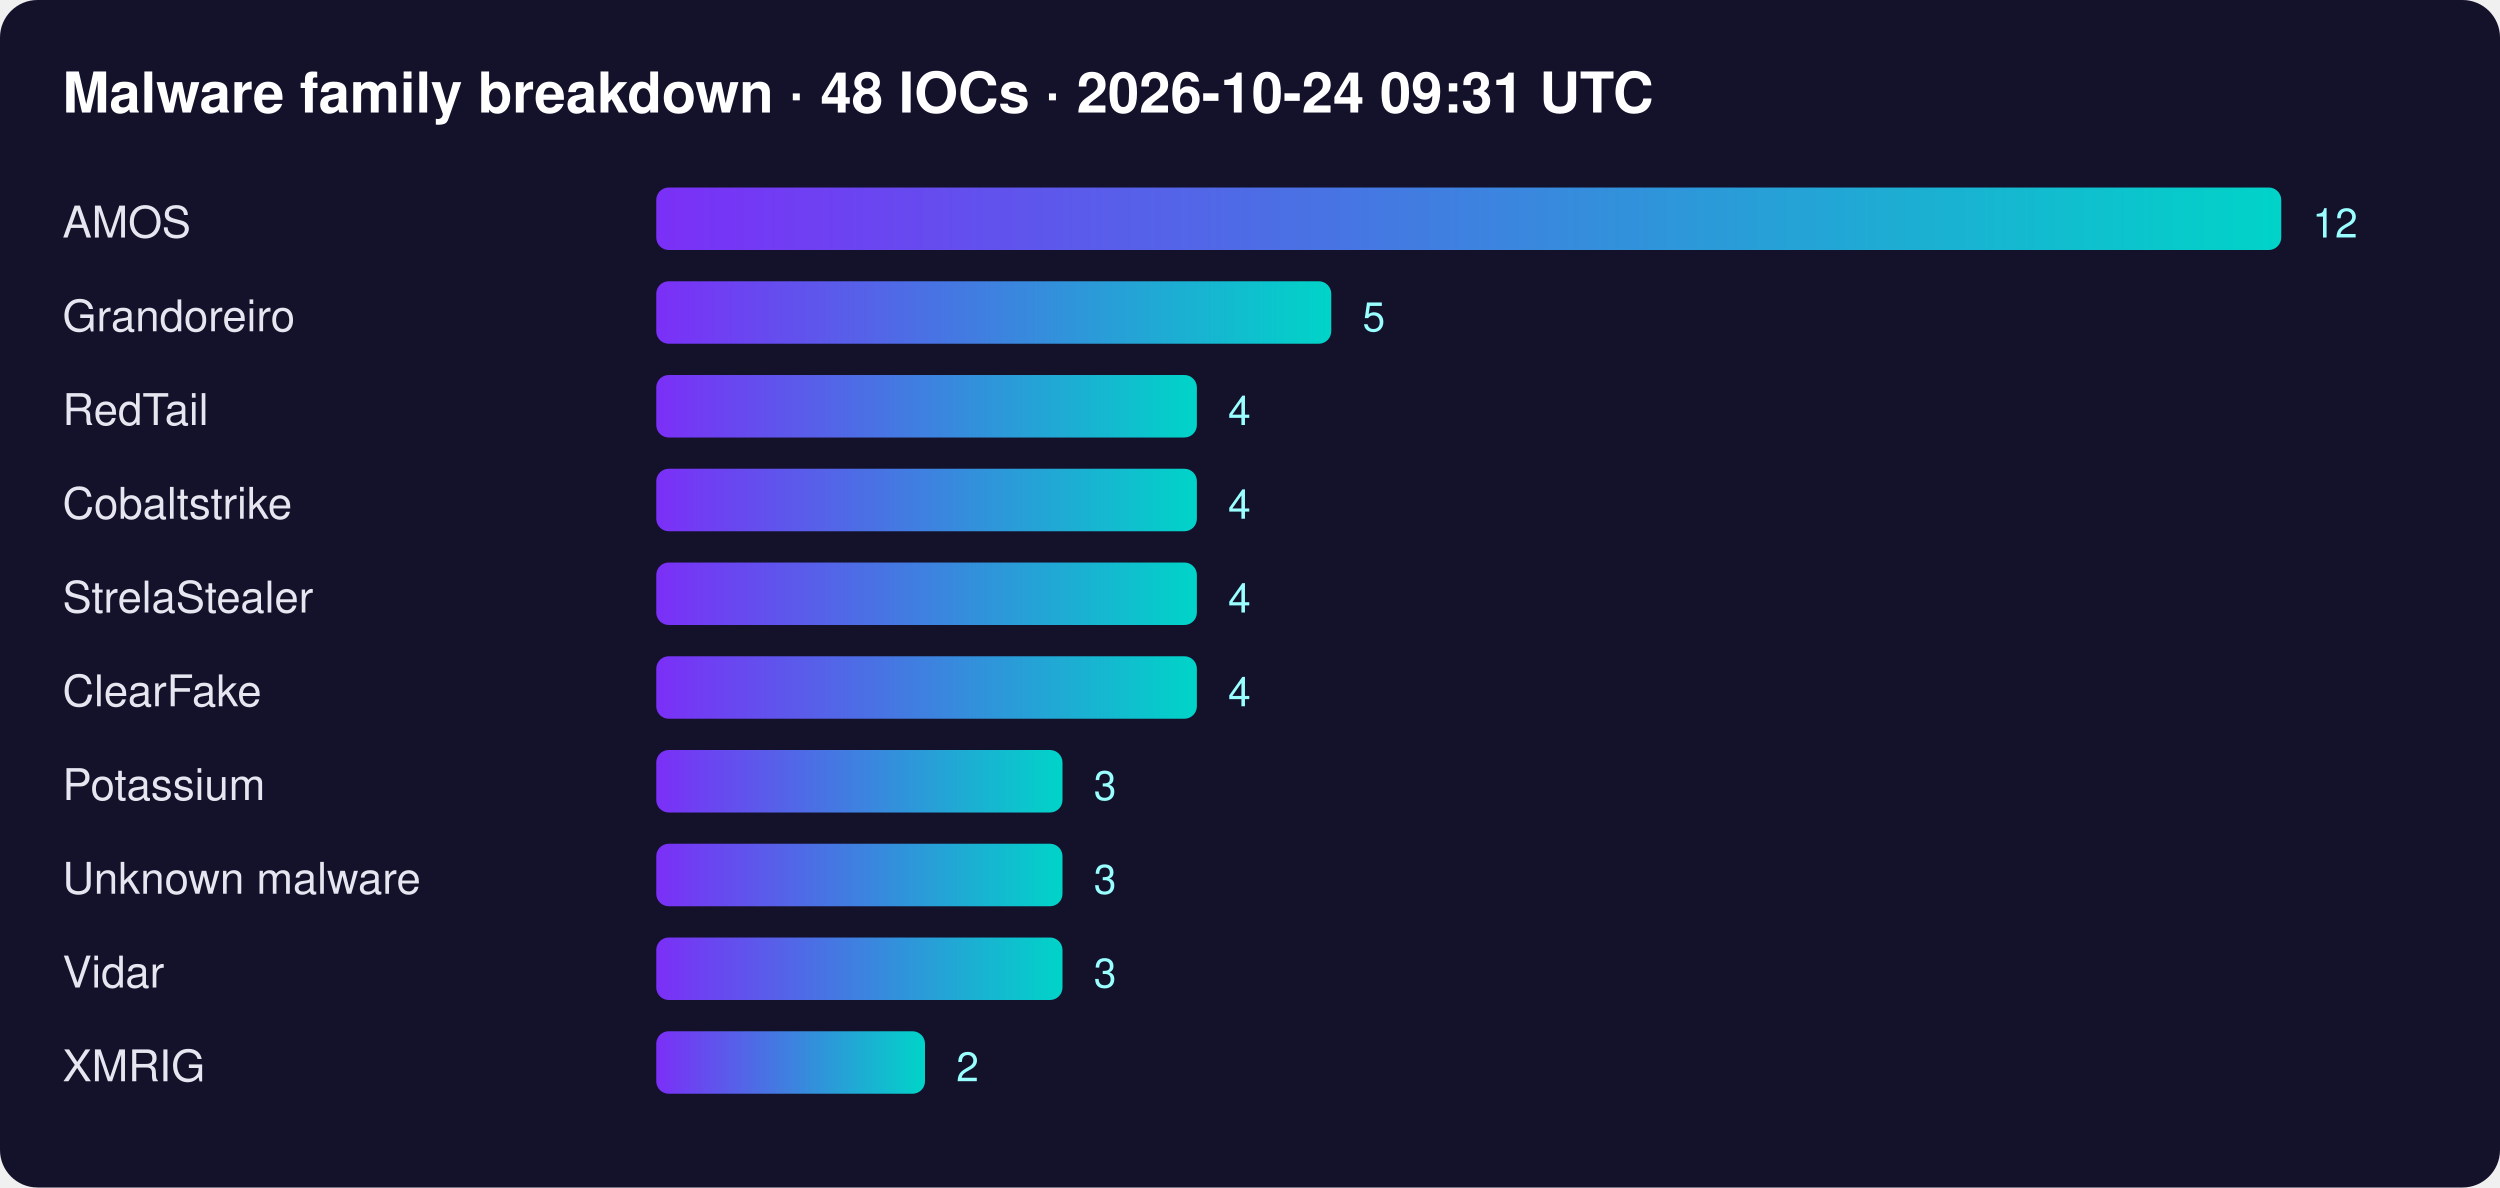
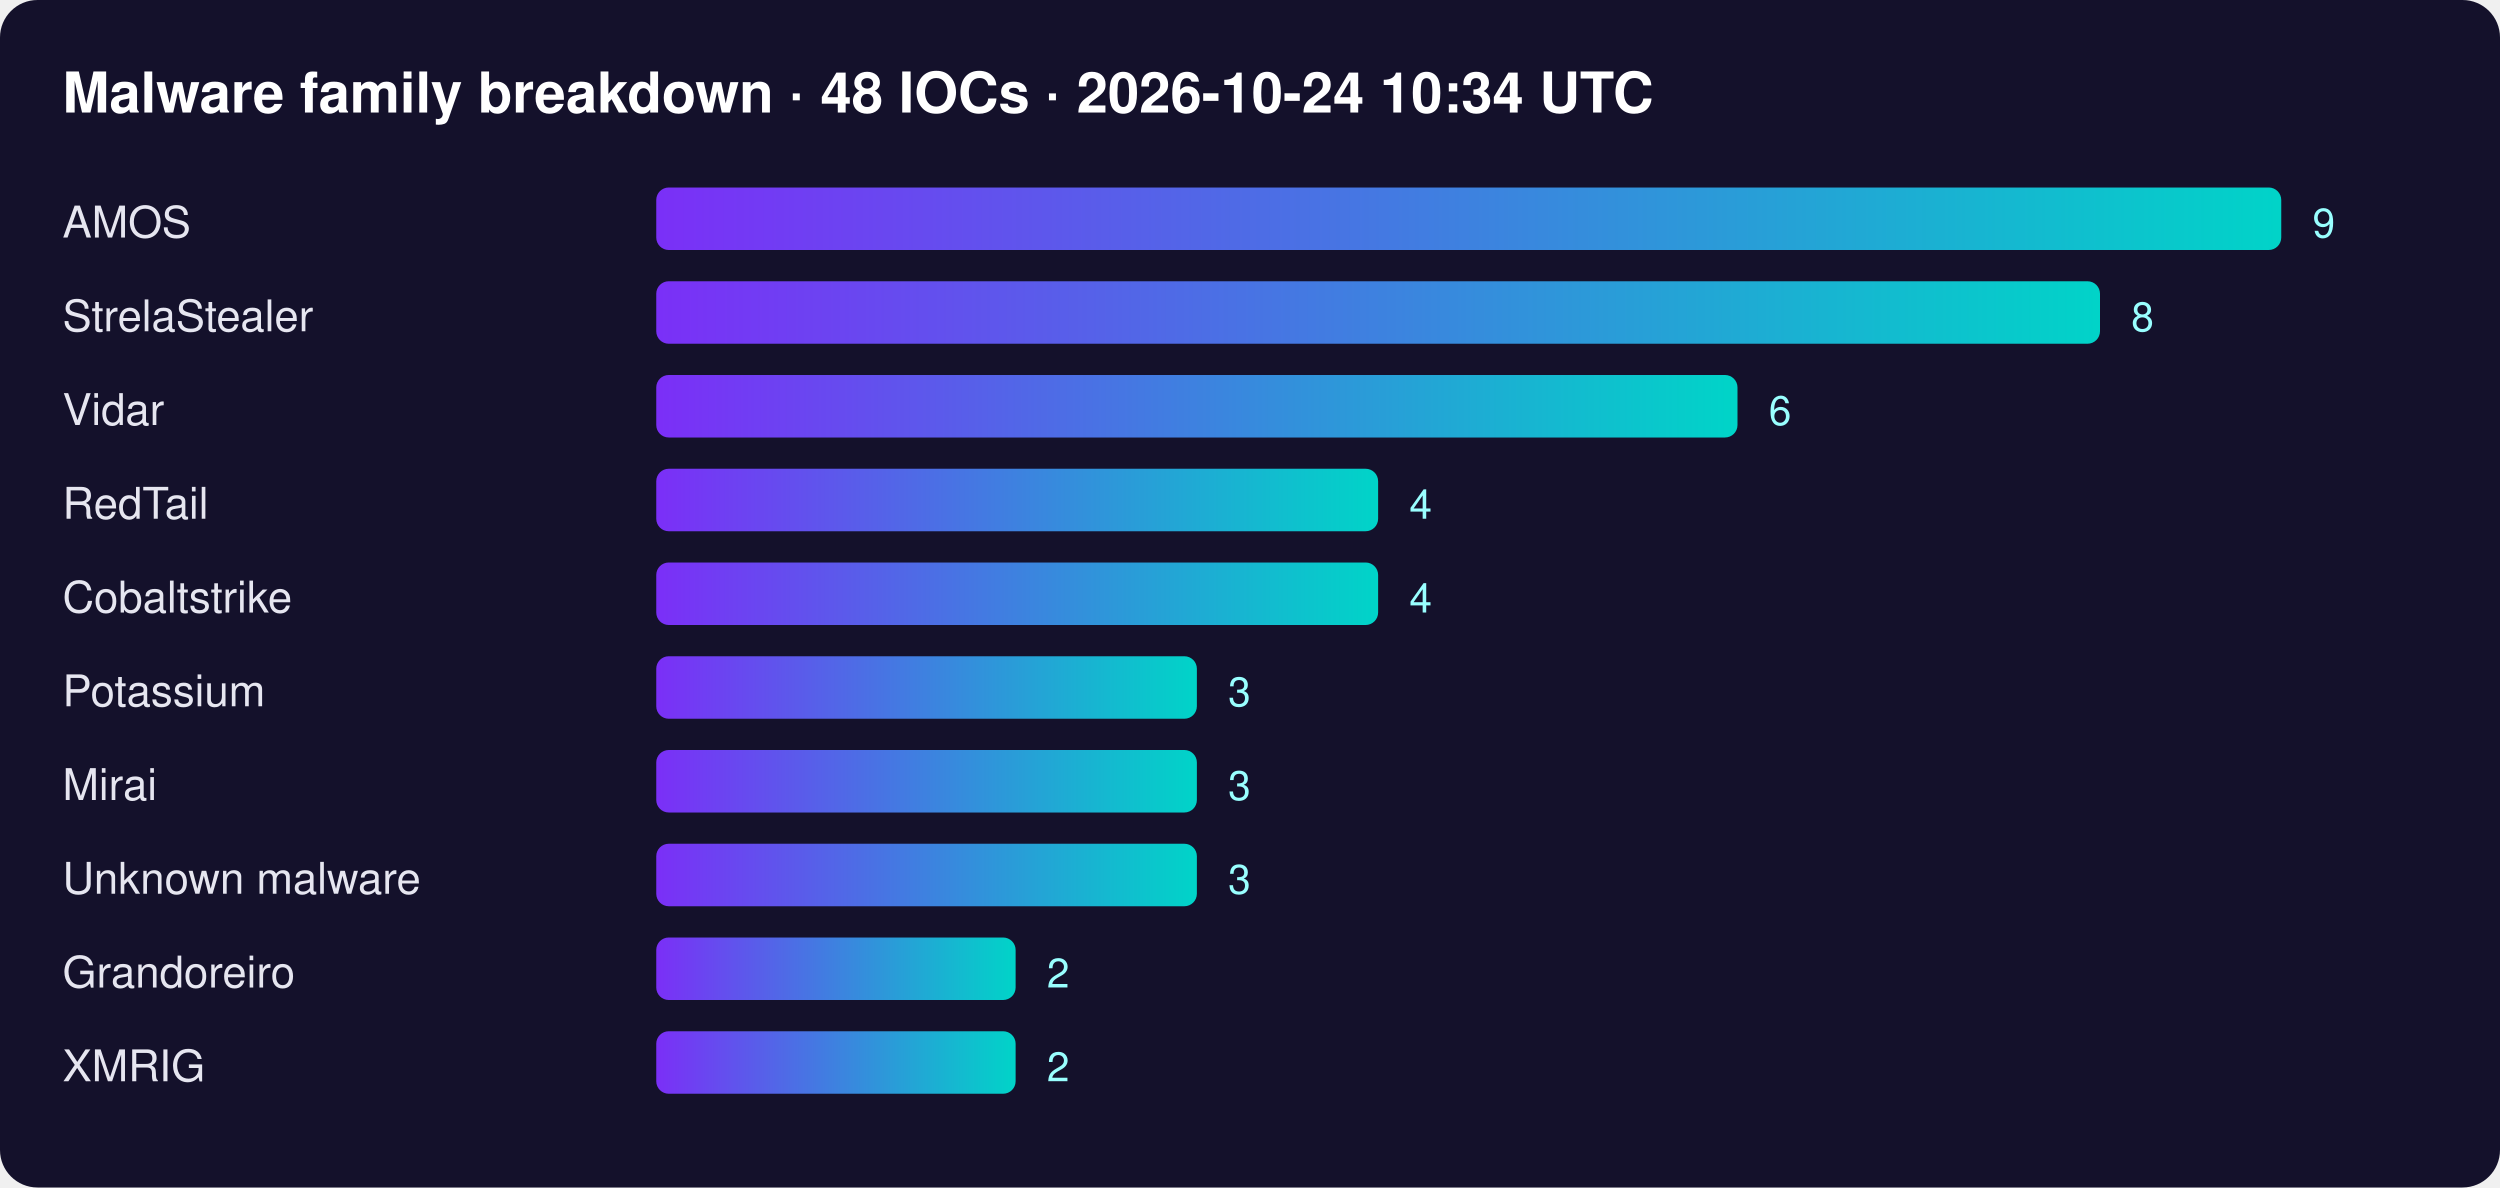
<svg xmlns="http://www.w3.org/2000/svg" width="800" height="380" font-family="Segoe UI,Helvetica,Arial,sans-serif">
  <defs>
    <linearGradient id="g">
      <stop offset="0" stop-color="#7b2ff7" />
      <stop offset="1" stop-color="#00d4c8" />
    </linearGradient>
  </defs>
  <rect width="100%" height="100%" rx="12" fill="#14112b" />
-   <text x="20" y="36" fill="#fff" font-size="18" font-weight="700">Malware family breakdown · 48 IOCs · 2026-10-24 09:31 UTC</text>
+   <text x="20" y="36" fill="#fff" font-size="18" font-weight="700">Malware family breakdown · 48 IOCs · 2026-10-24 10:34 UTC</text>
  <text x="20" y="76" fill="#e6e6f0" font-size="14">AMOS</text>
  <rect x="210" y="60" width="520" height="20" rx="4" fill="url(#g)" />
-   <text x="740" y="76" fill="#9ff" font-size="13">12</text>
-   <text x="20" y="106" fill="#e6e6f0" font-size="14">Grandoreiro</text>
-   <rect x="210" y="90" width="216" height="20" rx="4" fill="url(#g)" />
-   <text x="436" y="106" fill="#9ff" font-size="13">5</text>
-   <text x="20" y="136" fill="#e6e6f0" font-size="14">RedTail</text>
-   <rect x="210" y="120" width="173" height="20" rx="4" fill="url(#g)" />
-   <text x="393" y="136" fill="#9ff" font-size="13">4</text>
-   <text x="20" y="166" fill="#e6e6f0" font-size="14">Cobaltstrike</text>
-   <rect x="210" y="150" width="173" height="20" rx="4" fill="url(#g)" />
-   <text x="393" y="166" fill="#9ff" font-size="13">4</text>
-   <text x="20" y="196" fill="#e6e6f0" font-size="14">StrelaStealer</text>
-   <rect x="210" y="180" width="173" height="20" rx="4" fill="url(#g)" />
-   <text x="393" y="196" fill="#9ff" font-size="13">4</text>
-   <text x="20" y="226" fill="#e6e6f0" font-size="14">ClearFake</text>
+   <text x="740" y="76" fill="#9ff" font-size="13">9</text>
+   <text x="20" y="106" fill="#e6e6f0" font-size="14">StrelaStealer</text>
+   <rect x="210" y="90" width="462" height="20" rx="4" fill="url(#g)" />
+   <text x="682" y="106" fill="#9ff" font-size="13">8</text>
+   <text x="20" y="136" fill="#e6e6f0" font-size="14">Vidar</text>
+   <rect x="210" y="120" width="346" height="20" rx="4" fill="url(#g)" />
+   <text x="566" y="136" fill="#9ff" font-size="13">6</text>
+   <text x="20" y="166" fill="#e6e6f0" font-size="14">RedTail</text>
+   <rect x="210" y="150" width="231" height="20" rx="4" fill="url(#g)" />
+   <text x="451" y="166" fill="#9ff" font-size="13">4</text>
+   <text x="20" y="196" fill="#e6e6f0" font-size="14">Cobaltstrike</text>
+   <rect x="210" y="180" width="231" height="20" rx="4" fill="url(#g)" />
+   <text x="451" y="196" fill="#9ff" font-size="13">4</text>
+   <text x="20" y="226" fill="#e6e6f0" font-size="14">Potassium</text>
  <rect x="210" y="210" width="173" height="20" rx="4" fill="url(#g)" />
-   <text x="393" y="226" fill="#9ff" font-size="13">4</text>
-   <text x="20" y="256" fill="#e6e6f0" font-size="14">Potassium</text>
-   <rect x="210" y="240" width="130" height="20" rx="4" fill="url(#g)" />
-   <text x="350" y="256" fill="#9ff" font-size="13">3</text>
+   <text x="393" y="226" fill="#9ff" font-size="13">3</text>
+   <text x="20" y="256" fill="#e6e6f0" font-size="14">Mirai</text>
+   <rect x="210" y="240" width="173" height="20" rx="4" fill="url(#g)" />
+   <text x="393" y="256" fill="#9ff" font-size="13">3</text>
  <text x="20" y="286" fill="#e6e6f0" font-size="14">Unknown malware</text>
-   <rect x="210" y="270" width="130" height="20" rx="4" fill="url(#g)" />
-   <text x="350" y="286" fill="#9ff" font-size="13">3</text>
-   <text x="20" y="316" fill="#e6e6f0" font-size="14">Vidar</text>
-   <rect x="210" y="300" width="130" height="20" rx="4" fill="url(#g)" />
-   <text x="350" y="316" fill="#9ff" font-size="13">3</text>
+   <rect x="210" y="270" width="173" height="20" rx="4" fill="url(#g)" />
+   <text x="393" y="286" fill="#9ff" font-size="13">3</text>
+   <text x="20" y="316" fill="#e6e6f0" font-size="14">Grandoreiro</text>
+   <rect x="210" y="300" width="115" height="20" rx="4" fill="url(#g)" />
+   <text x="335" y="316" fill="#9ff" font-size="13">2</text>
  <text x="20" y="346" fill="#e6e6f0" font-size="14">XMRIG</text>
-   <rect x="210" y="330" width="86" height="20" rx="4" fill="url(#g)" />
-   <text x="306" y="346" fill="#9ff" font-size="13">2</text>
+   <rect x="210" y="330" width="115" height="20" rx="4" fill="url(#g)" />
+   <text x="335" y="346" fill="#9ff" font-size="13">2</text>
</svg>
